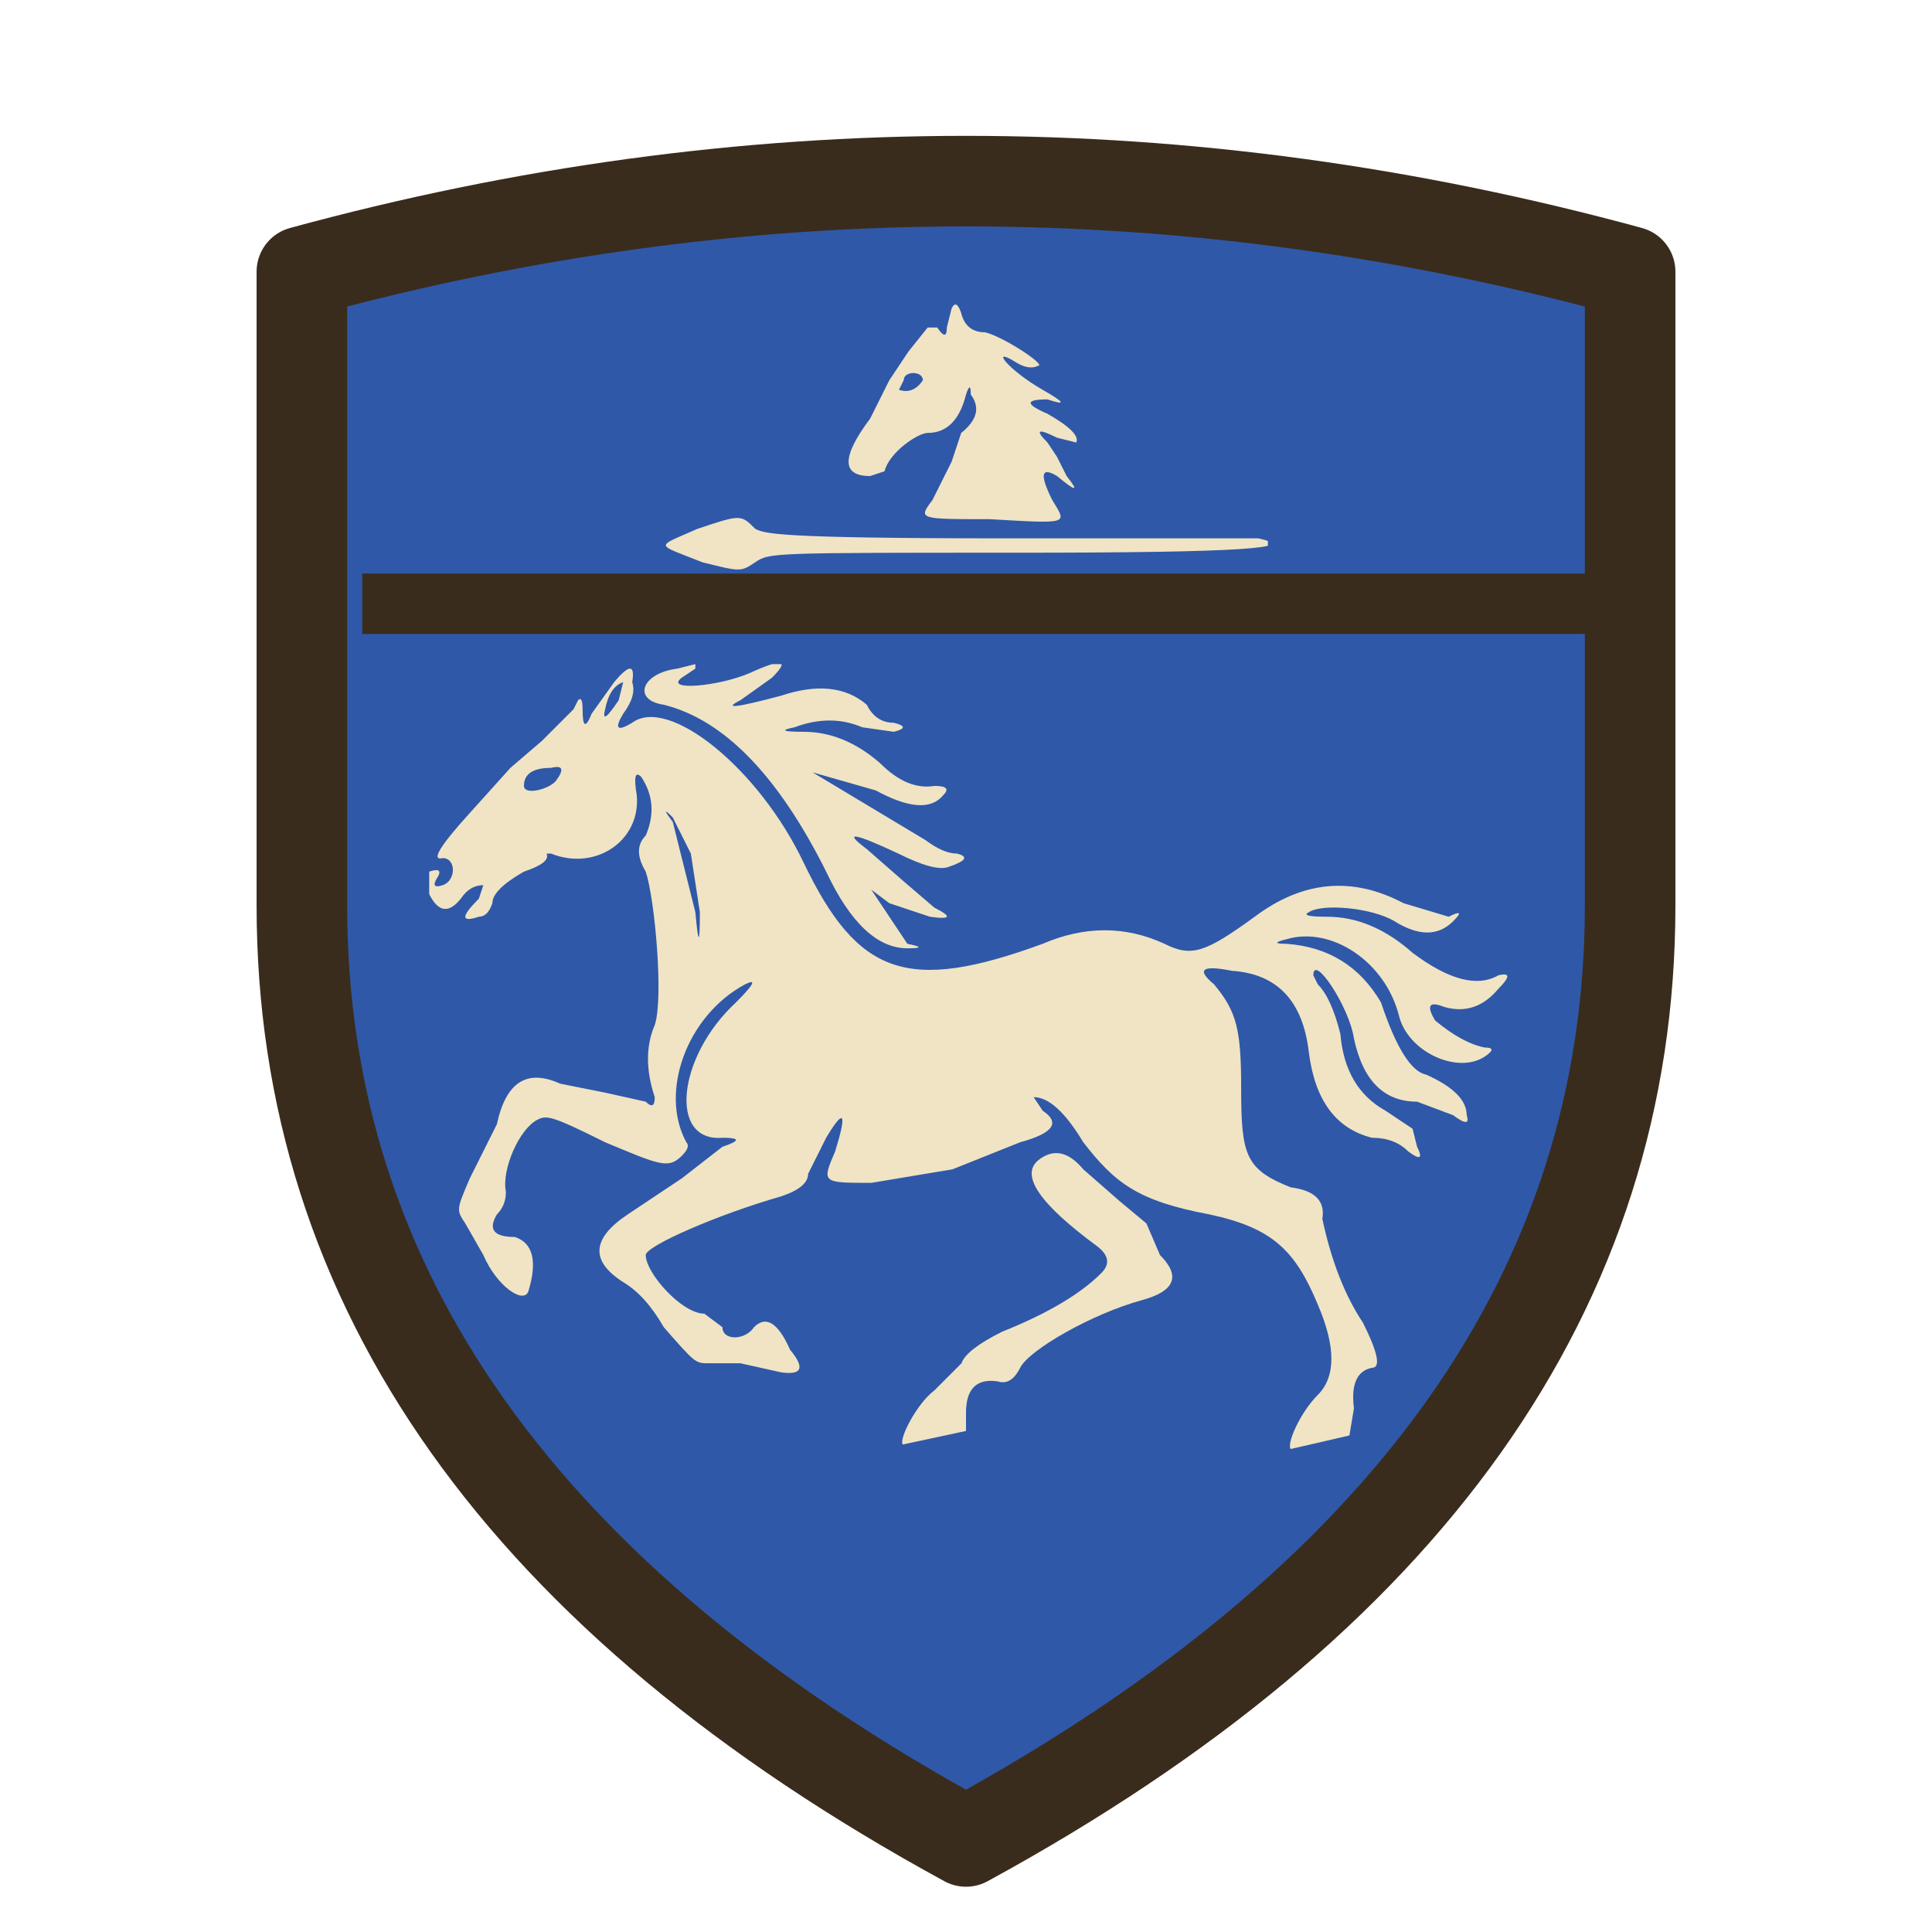
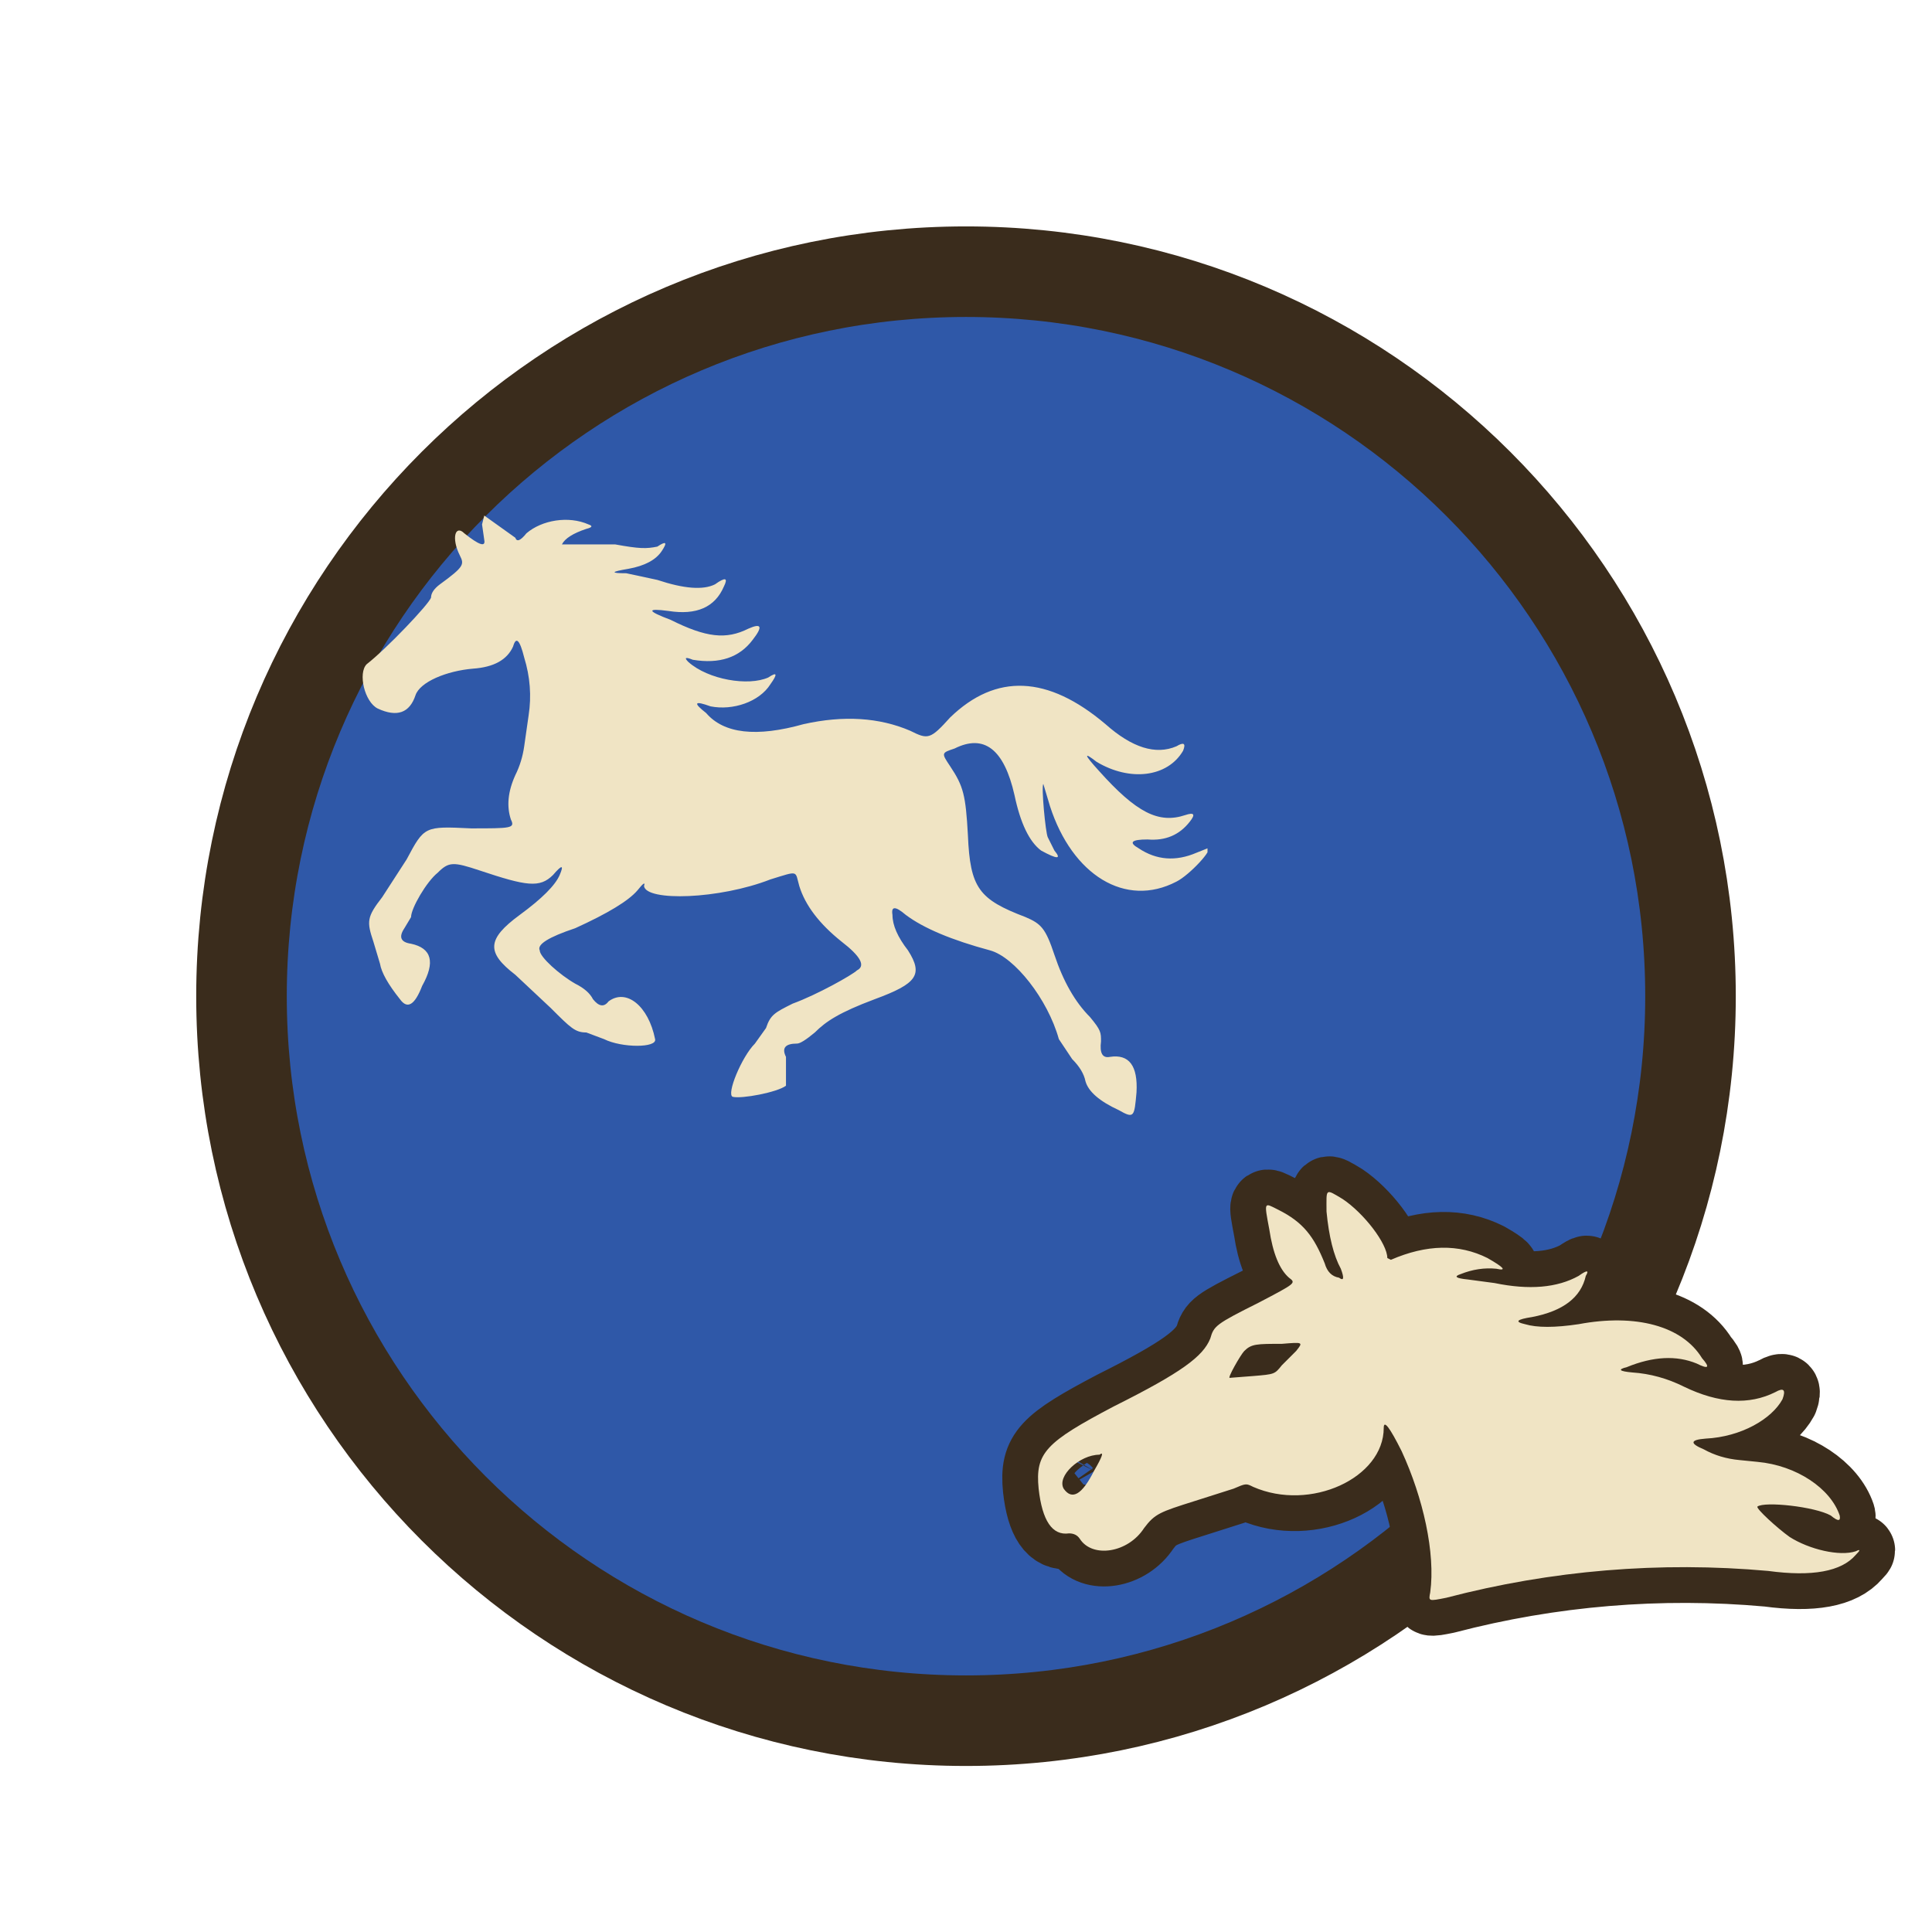
<svg xmlns="http://www.w3.org/2000/svg" width="256" height="256" viewBox="0 0 64 64">
-   <path fill="#2f58a8" stroke="#3a2c1c" stroke-linejoin="round" stroke-width="3" d="M10 9q22-6 44 0v21q0 19-22 31-22-12-22-31Z" />
-   <path stroke="#3a2c1c" stroke-width="2" d="M12 20h41" />
-   <svg width="20" height="9" x="22" y="10" viewBox="0 0 126 56">
-     <path fill="#f0e4c4" d="m60 1-1 4q0 3-2 0h-2l-4 5-4 6-4 8q-9 12 0 12l3-1c1-4 7-8 9-8q6 0 8-8 1-3 1 0 3 4-2 8l-2 6-4 8c-3 4-3 4 12 4 17 1 16 1 13-4q-4-8 1-5 6 5 2 0l-2-4-2-3q-4-4 2-1l4 1q1-2-6-6-7-3 0-3 6 2-1-2c-7-4-11-9-6-6q3 2 5 1c2 0-7-6-11-7q-4 0-5-4-1-3-2-1m-6 15q-2 3-5 2l1-2c0-2 4-2 4 0M7 47c-9 4-9 3 1 7 8 2 8 2 11 0s3-2 55-2c47 0 59-1 50-3H71c-48 0-50-1-52-2-3-3-3-3-12 0" />
+   <circle cx="32" cy="33" r="24" fill="#2f58a8" stroke="#3a2c1c" stroke-width="3" />
+   <svg x="12" y="13" width="28" height="28" viewBox="0 0 64 64" overflow="visible">
+     <svg width="64" height="64" viewBox="0 0 381 270">
+       <path fill="#f0e4c4" d="m54 4 1 7q1 5-9-3c-4-4-6 2-2 10 2 4 2 5-9 13q-4 3-4 6c-1 3-20 23-29 30-4 4-1 17 5 20q13 6 17-6c2-6 14-11 26-12q14-1 18-10 2-7 5 5 4 13 2 26l-2 14q-1 7-4 13-5 11-2 20c2 4 0 4-18 4-21-1-21-1-29 14L9 172c-7 9-7 11-4 20l3 10q1 6 9 16 5 7 10-6 9-16-5-19-7-1-3-7l3-5c0-4 7-16 12-20 5-5 7-5 19-1 21 7 27 8 33 2q6-7 3 0t-18 18c-15 11-15 17-2 27l16 15c9 9 11 11 16 11l8 3c8 4 24 4 23 0-3-15-13-23-21-17q-3 4-7-1-2-4-8-7c-7-4-16-12-16-15q-2-4 16-10 22-10 28-17 4-5 3-2c1 7 34 6 57-3 13-4 11-4 13 3q4 13 19 25 13 10 7 13c-2 2-18 11-29 15-8 4-10 5-12 11l-5 7c-6 6-13 23-10 24 4 1 20-2 24-5v-13q-3-6 5-6 2 0 8-5c5-5 11-9 27-15 19-7 22-11 15-22q-7-9-7-16-1-6 6 0 12 9 38 16c11 3 26 22 31 40l6 9q5 5 6 10 2 7 15 13c7 4 7 3 8-8q1-18-12-16-5 1-4-7c0-4 0-5-5-11q-10-10-16-28c-4-12-6-14-13-17-21-8-25-13-26-37-1-18-2-22-8-31-4-6-4-6 2-8q20-10 27 21 4 19 12 25 11 6 6 0l-3-6c-1-2-3-23-2-24l3 10c10 31 34 46 57 34 6-3 17-15 14-15l-5 2q-14 6-26-2-7-4 4-4 12 1 19-8 4-5-2-3c-12 4-22-1-39-20q-10-11-1-4c15 9 32 7 39-5q2-5-3-2-14 6-32-10-39-33-70-3c-9 10-10 10-18 6q-21-9-48-3-32 9-44-5-9-7 2-3c10 2 22-2 27-10q5-7-1-3c-9 4-27 1-36-7q-3-3 2-1 18 3 27-9 7-9-2-5c-10 5-19 4-35-4q-16-6-1-4 19 3 25-11 3-6-4-1-8 4-26-2l-14-3q-11 0 1-2 11-2 15-8t-2-2c-5 1-8 1-19-1H90q2-4 11-7 4-1 1-2c-9-4-21-2-28 4q-4 5-5 2L55 0z" />
+     </svg>
  </svg>
-   <svg width="36" height="26" x="14" y="22" viewBox="0 0 240 174">
-     <g fill="#f0e4c4">
-       <path d="m42 4-5 7q-2 5-2-1 0-3-1-2l-1 2-7 7-7 6-9 10Q0 44 4 43c3 0 3 5 0 6q-3 1-1-2 1-2-2-1v5q3 6 7 1 2-3 5-3l-1 3q-6 6 0 4 2 0 3-3 0-3 7-7 6-2 5-4h1c10 4 20-3 19-13q-1-6 1-4 4 6 1 13-3 3 0 8c2 6 4 28 2 34q-3 7 0 16 0 3-2 1l-9-2-10-2q-11-5-14 9l-6 12c-3 7-3 7-1 10l4 7c3 7 9 11 10 8q3-10-3-12-7 0-4-5 2-2 2-5c-1-5 3-14 7-16 2-1 3-1 15 5 12 5 14 6 17 3q2-2 1-3c-6-11 0-28 13-35q4-2-2 4c-13 12-15 31-3 30q6 0 0 2l-9 7-12 8q-12 8-1 15 5 3 9 10c7 8 7 8 10 8h7l9 2q7 1 2-5-4-9-8-5c-2 3-7 3-7 0l-4-3c-5 0-13-9-13-13 0-2 16-9 30-13q6-2 6-5l4-8q6-10 2 3c-3 7-3 7 8 7l18-3 15-6q11-3 5-7l-2-3q5 0 11 10c7 9 12 13 28 16 14 3 19 8 24 20q6 14 0 20c-4 4-7 11-6 12l13-3 1-6q-1-8 4-9 3 0-2-10-6-9-9-23 1-6-7-7c-10-4-11-7-11-22 0-13-1-17-6-23q-6-5 4-3 15 1 17 18 2 16 14 19 5 0 8 3 4 3 2-1l-1-4-6-4q-9-5-10-17-2-8-5-11l-1-2c0-5 8 7 9 14q3 14 14 14l8 3q4 3 3 0 0-5-9-9-5-1-10-16-7-12-21-13-4 0 0-1c10-3 22 5 25 17 2 8 13 13 19 9q3-2 0-2-5-1-11-6-3-5 2-3 7 2 12-4 4-4 0-3-7 4-19-5-9-8-19-8-6 0-4-1c3-2 14-1 19 2q8 5 13 0 3-3-1-1l-10-3q-17-9-33 3c-11 8-14 9-20 6q-13-6-27 0c-30 11-41 7-53-18C74 23 54 7 46 13q-5 3-2-2 3-4 2-7 1-6-4 0m1 4q-4 6-3 2 1-5 4-6zM29 26c-2 2-7 3-7 1q0-4 6-4 4-1 1 3m30 16 2 13q0 11-1 0l-5-20q-3-4 0-1z" />
-       <path d="M56 1c-8 1-10 7-3 8q20 5 36 37 8 17 18 17 5 0 0-1l-8-12 4 3 9 3q7 1 1-2l-7-6-8-7q-8-6 7 1 8 4 11 3 6-2 2-3-3 0-7-3L86 24l14 4q11 6 15 1 2-2-2-2-6 1-12-5-8-7-17-7-7 0-2-1 8-3 15 0l7 1q4-1 0-2-4 0-6-4-7-6-19-2-15 4-9 1l7-5q6-6-5-1c-7 3-19 4-15 1l3-2V0zm80 109q-6 5 13 19 4 3 1 6-7 7-22 13-8 4-9 7l-6 6c-4 3-8 11-7 12l14-3v-4q0-8 7-7 3 1 5-3c2-4 16-12 27-15q11-3 4-10l-3-7-6-5-8-7q-5-6-10-2" />
-     </g>
+   <svg x="33" y="31" width="30" height="30" viewBox="0 0 64 64" overflow="visible">
+     <svg width="58" height="29" x="3" y="18" overflow="visible" viewBox="0 0 459 228">
+       <g fill="#f0e4c4" stroke="#3a2c1c" stroke-linejoin="round" stroke-width="40" paint-order="stroke">
+         <path fill="#f0e4c4" d="M161 11q2 21 8 32 3 8-1 5-6-1-8-8c-6-15-12-23-26-30-8-4-8-5-5 11q3 20 11 27c4 3 4 3-17 14-24 12-25 13-27 20-4 10-16 19-54 38-38 20-44 26-42 46q3 27 17 25 4 0 6 3c7 11 27 8 36-6 6-8 9-9 28-15l22-7c7-3 7-3 11-1 32 14 73-5 73-33q0-7 10 13c12 26 19 57 16 79-1 5-1 5 9 3a525 525 0 0 1 180-15q37 5 49-9 4-4 0-2c-9 3-26-1-37-8-7-5-19-16-18-17 4-3 32 0 41 5q6 5 5 0c-5-15-24-28-46-30l-10-1q-11-1-20-6-12-5 1-6c20-1 37-11 43-22q3-8-4-4-22 11-51-3-14-7-29-8-11-1-3-3 22-9 39-2 10 5 3-3c-11-18-37-25-69-19q-20 3-30 0-9-2 4-4 26-5 30-23 3-5-4 0-18 10-47 4l-15-2q-10-1-4-3 10-4 20-3 9 2-5-6-24-12-54 1l-2-1c0-8-13-25-25-33-10-6-9-6-9 7m-17 78-8 8c-4 5-4 5-16 6l-13 1c-2 1 6-13 8-15 4-4 7-4 21-4 12-1 12-1 8 4M31 156q-10 20-17 10c-4-7 9-19 20-19q4-3-3 9" />
+       </g>
+     </svg>
  </svg>
</svg>
